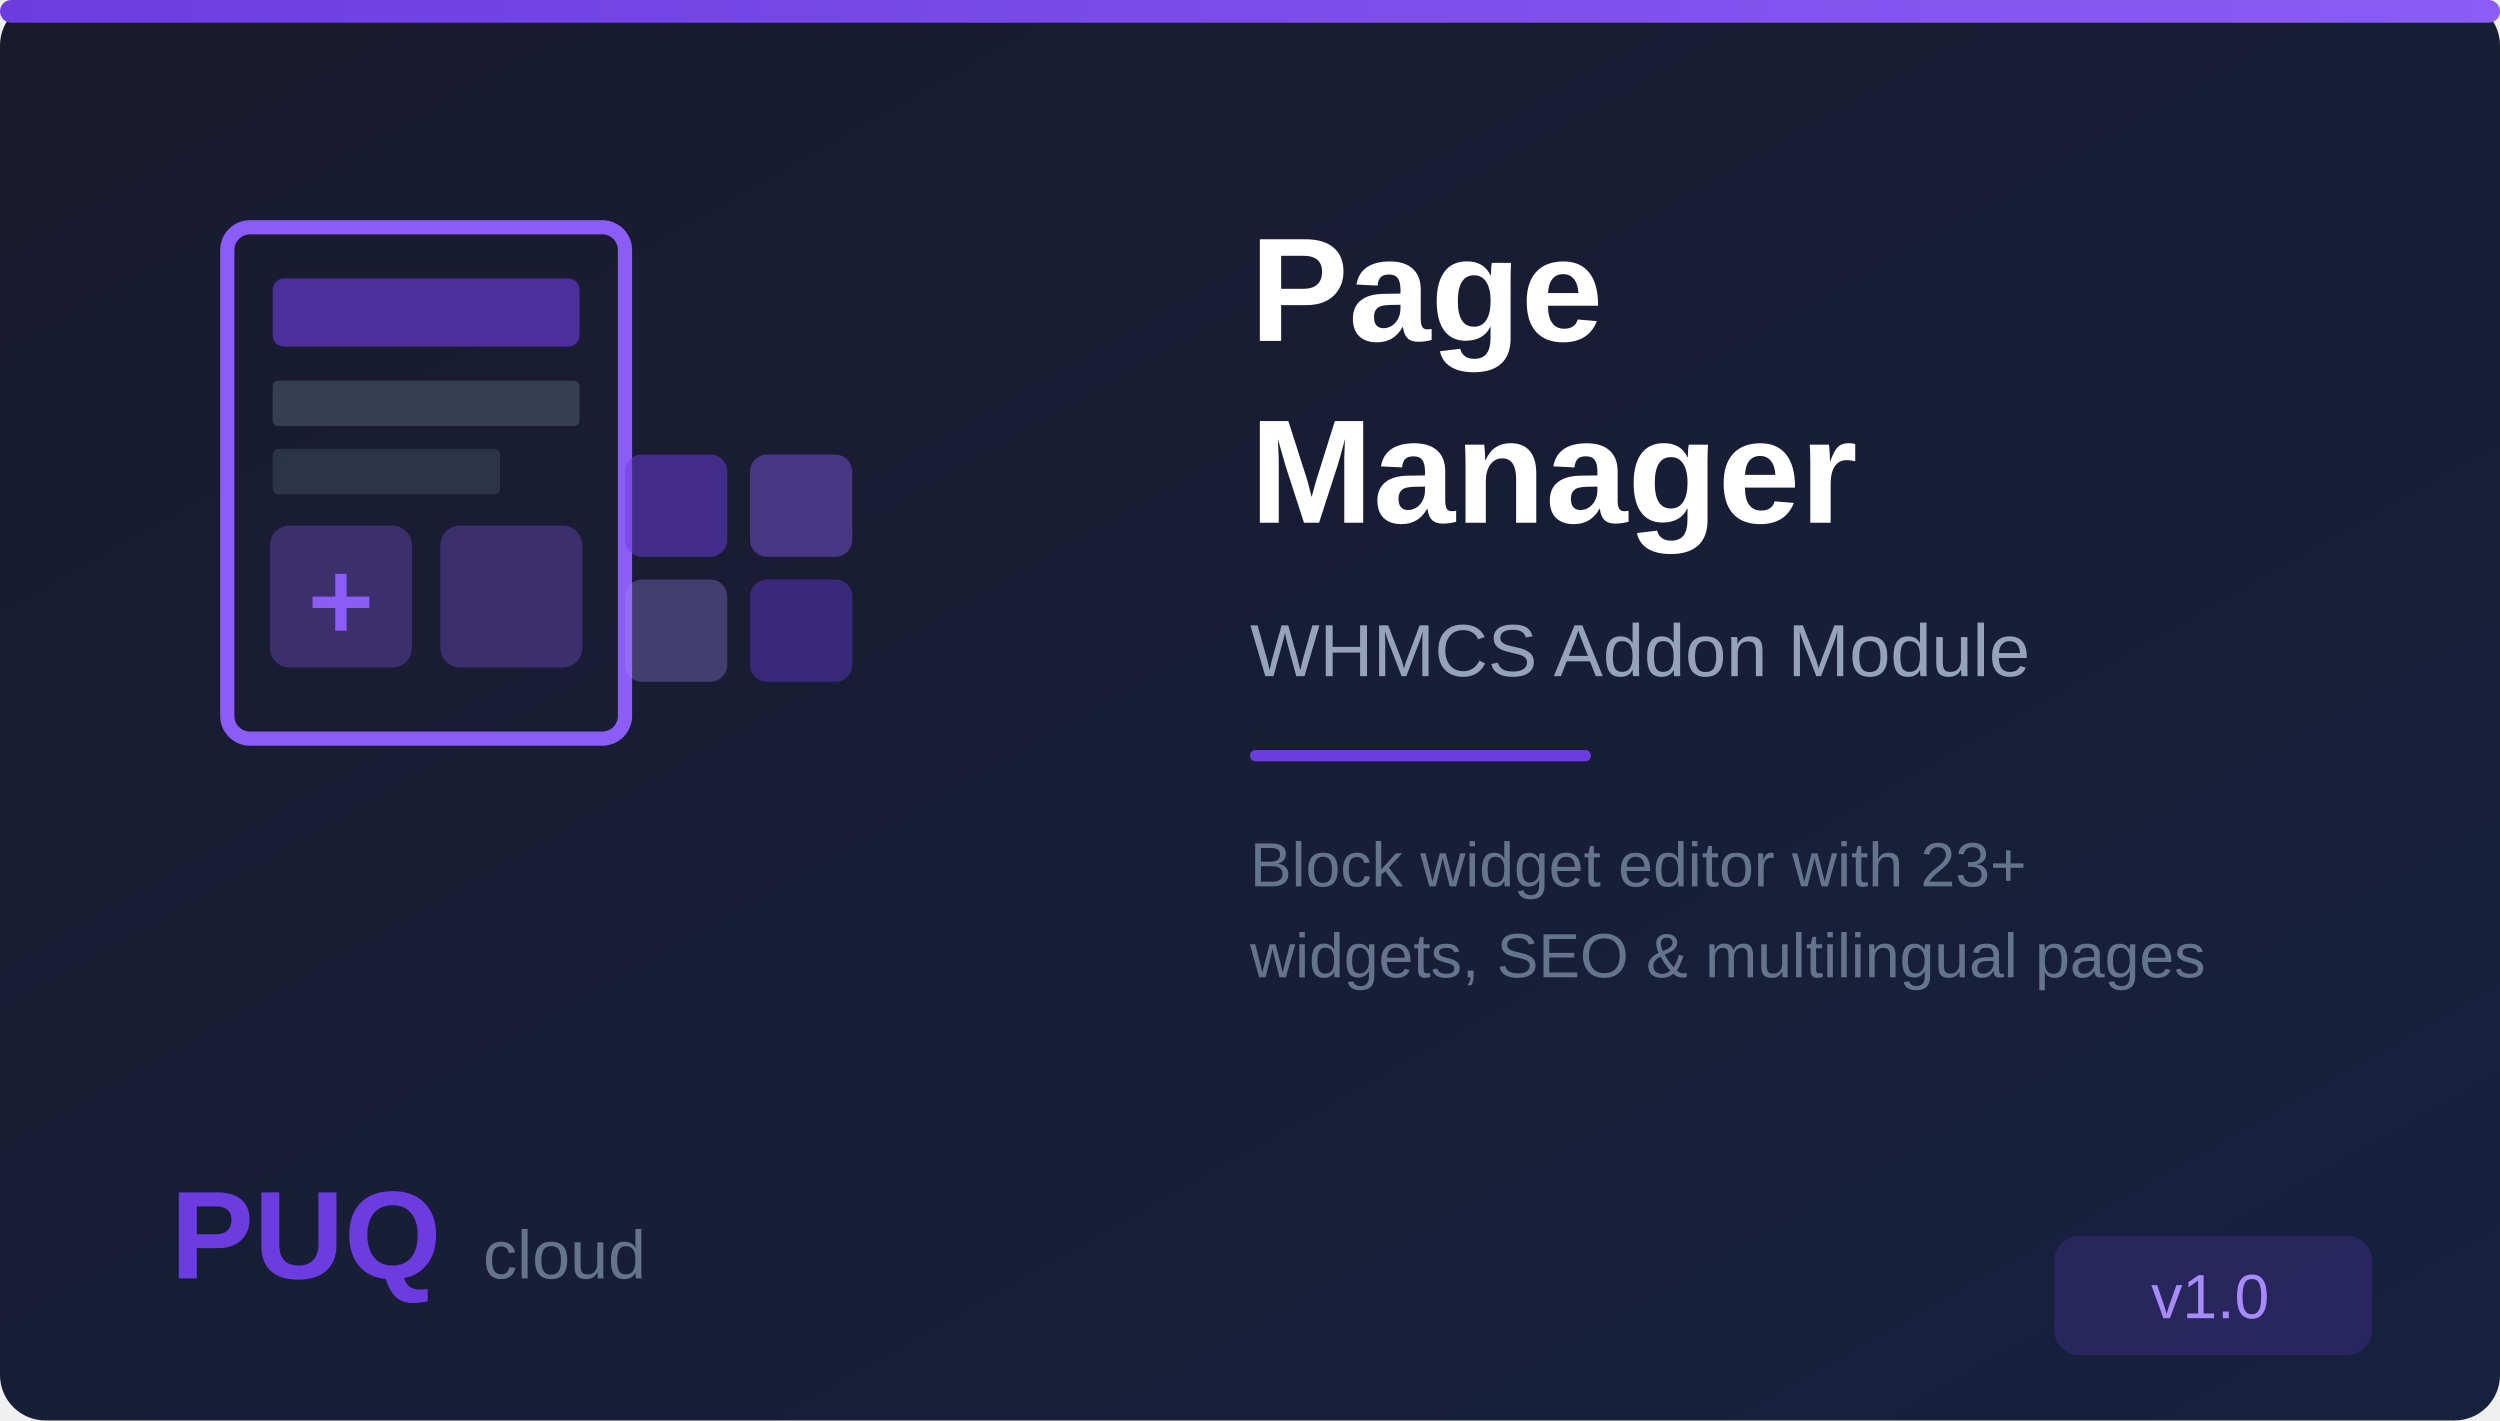
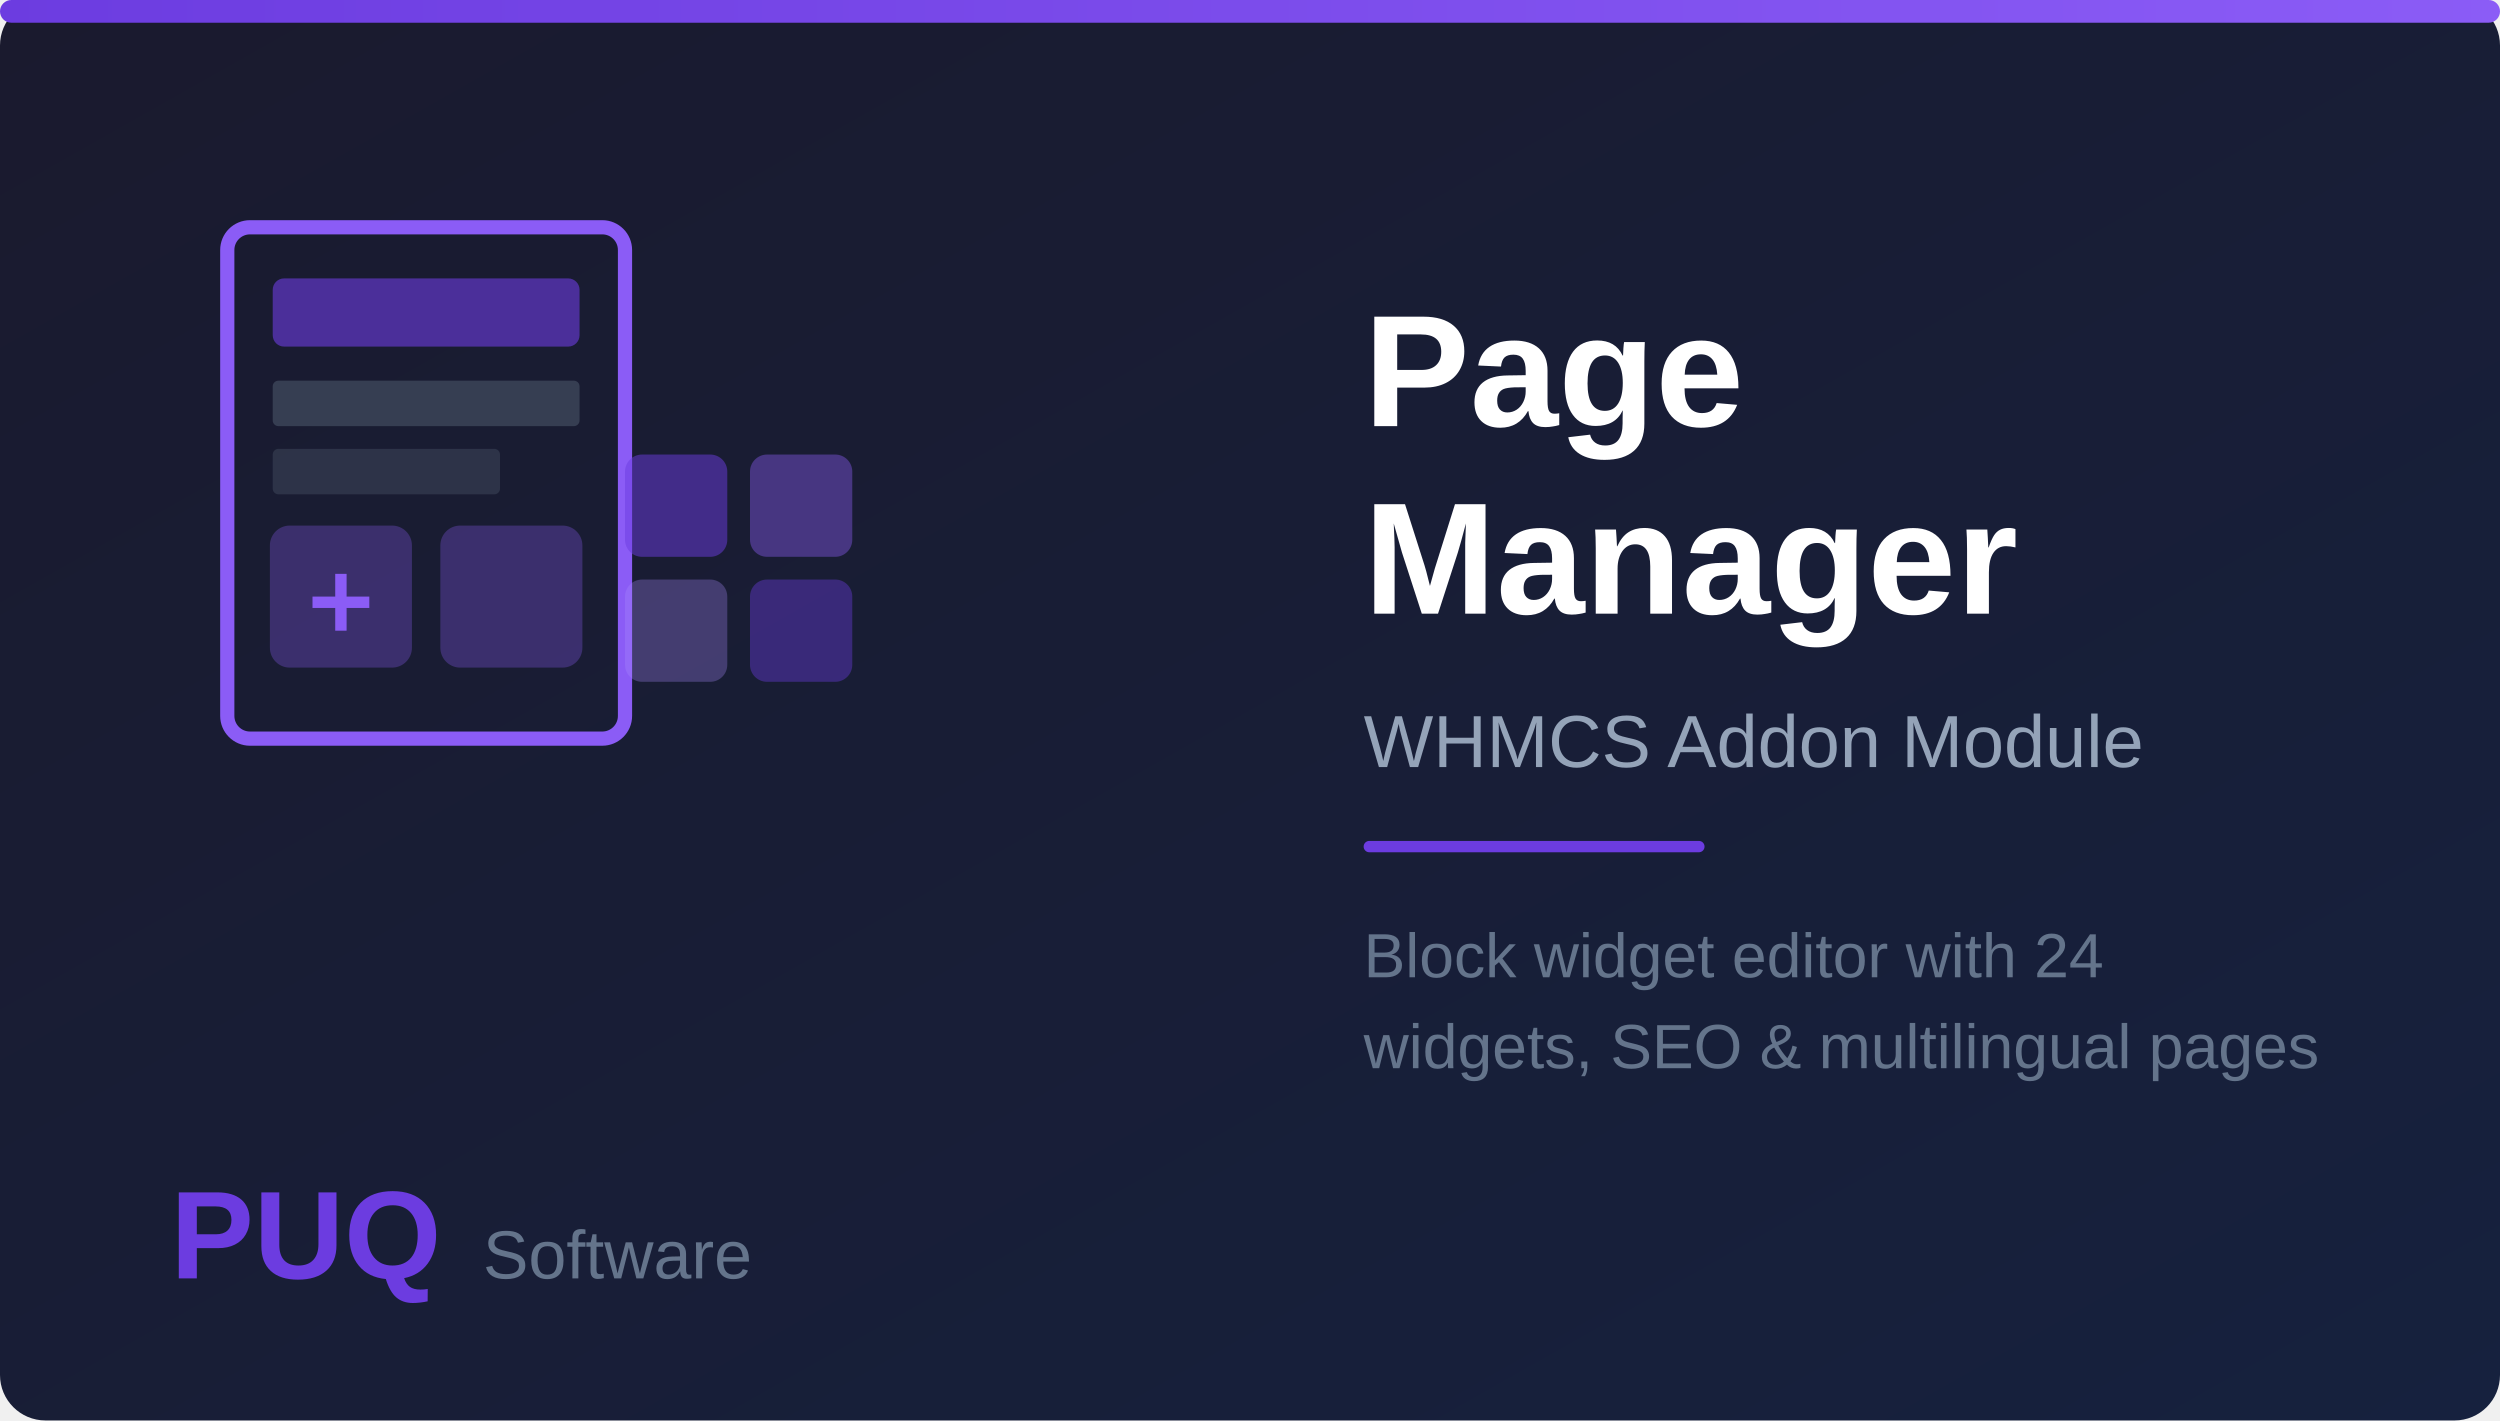
<svg xmlns="http://www.w3.org/2000/svg" width="440" height="250" viewBox="0 0 440 250">
  <defs>
    <linearGradient id="bg" x1="0%" y1="0%" x2="100%" y2="100%">
      <stop offset="0%" style="stop-color:#1a1a2e;stop-opacity:1" />
      <stop offset="100%" style="stop-color:#16213e;stop-opacity:1" />
    </linearGradient>
    <linearGradient id="accent" x1="0%" y1="0%" x2="100%" y2="0%">
      <stop offset="0%" style="stop-color:#6c3ce0;stop-opacity:1" />
      <stop offset="100%" style="stop-color:#8b5cf6;stop-opacity:1" />
    </linearGradient>
  </defs>
  <rect width="440" height="250" fill="url(#bg)" rx="8" />
  <rect x="0" y="0" width="440" height="4" fill="url(#accent)" rx="2" />
  <g transform="translate(30, 35)">
    <rect x="10" y="5" width="70" height="90" rx="4" fill="none" stroke="#8b5cf6" stroke-width="2.5" />
    <rect x="18" y="14" width="54" height="12" rx="2" fill="#6c3ce0" opacity="0.6" />
    <rect x="18" y="32" width="54" height="8" rx="1" fill="#4a5568" opacity="0.6" />
    <rect x="18" y="44" width="40" height="8" rx="1" fill="#4a5568" opacity="0.4" />
    <rect x="18" y="58" width="24" height="24" rx="3" fill="#8b5cf6" opacity="0.3" stroke="#8b5cf6" stroke-width="1" />
    <rect x="48" y="58" width="24" height="24" rx="3" fill="#8b5cf6" opacity="0.3" stroke="#8b5cf6" stroke-width="1" />
    <line x1="30" y1="66" x2="30" y2="76" stroke="#8b5cf6" stroke-width="2" />
    <line x1="25" y1="71" x2="35" y2="71" stroke="#8b5cf6" stroke-width="2" />
  </g>
  <g transform="translate(110, 80)">
    <rect x="0" y="0" width="18" height="18" rx="3" fill="#6c3ce0" opacity="0.5" />
    <rect x="22" y="0" width="18" height="18" rx="3" fill="#8b5cf6" opacity="0.4" />
    <rect x="0" y="22" width="18" height="18" rx="3" fill="#a78bfa" opacity="0.3" />
    <rect x="22" y="22" width="18" height="18" rx="3" fill="#6c3ce0" opacity="0.4" />
  </g>
-   <text x="220" y="60" font-family="Arial, sans-serif" font-size="26" font-weight="bold" fill="white" text-anchor="start">Page</text>
-   <text x="220" y="92" font-family="Arial, sans-serif" font-size="26" font-weight="bold" fill="white" text-anchor="start">Manager</text>
-   <text x="220" y="119" font-family="Arial, sans-serif" font-size="13" fill="#94a3b8" text-anchor="start">WHMCS Addon Module</text>
-   <rect x="220" y="132" width="60" height="2" fill="#6c3ce0" rx="1" />
-   <text x="220" y="156" font-family="Arial, sans-serif" font-size="11" fill="#64748b" text-anchor="start">Block widget editor with 23+</text>
-   <text x="220" y="172" font-family="Arial, sans-serif" font-size="11" fill="#64748b" text-anchor="start">widgets, SEO &amp; multilingual pages</text>
+   <text x="240" y="75" font-family="Arial, sans-serif" font-size="28" font-weight="bold" fill="white" text-anchor="start">Page</text>
+   <text x="240" y="108" font-family="Arial, sans-serif" font-size="28" font-weight="bold" fill="white" text-anchor="start">Manager</text>
+   <text x="240" y="135" font-family="Arial, sans-serif" font-size="13" fill="#94a3b8" text-anchor="start">WHMCS Addon Module</text>
+   <rect x="240" y="148" width="60" height="2" fill="#6c3ce0" rx="1" />
+   <text x="240" y="172" font-family="Arial, sans-serif" font-size="11" fill="#64748b" text-anchor="start">Block widget editor with 24</text>
+   <text x="240" y="188" font-family="Arial, sans-serif" font-size="11" fill="#64748b" text-anchor="start">widgets, SEO &amp; multilingual pages</text>
  <g transform="translate(30, 210)">
    <text x="0" y="15" font-family="Arial, sans-serif" font-size="22" font-weight="bold" fill="#6c3ce0">PUQ</text>
-     <text x="55" y="15" font-family="Arial, sans-serif" font-size="12" fill="#64748b">cloud</text>
-   </g>
-   <g transform="translate(362, 218)">
-     <rect x="0" y="0" width="55" height="20" rx="4" fill="#6c3ce0" opacity="0.2" stroke="#6c3ce0" stroke-width="1" />
-     <text x="27" y="14" font-family="Arial, sans-serif" font-size="11" fill="#a78bfa" text-anchor="middle">v1.0</text>
+     <text x="55" y="15" font-family="Arial, sans-serif" font-size="12" fill="#64748b">Software</text>
  </g>
</svg>
